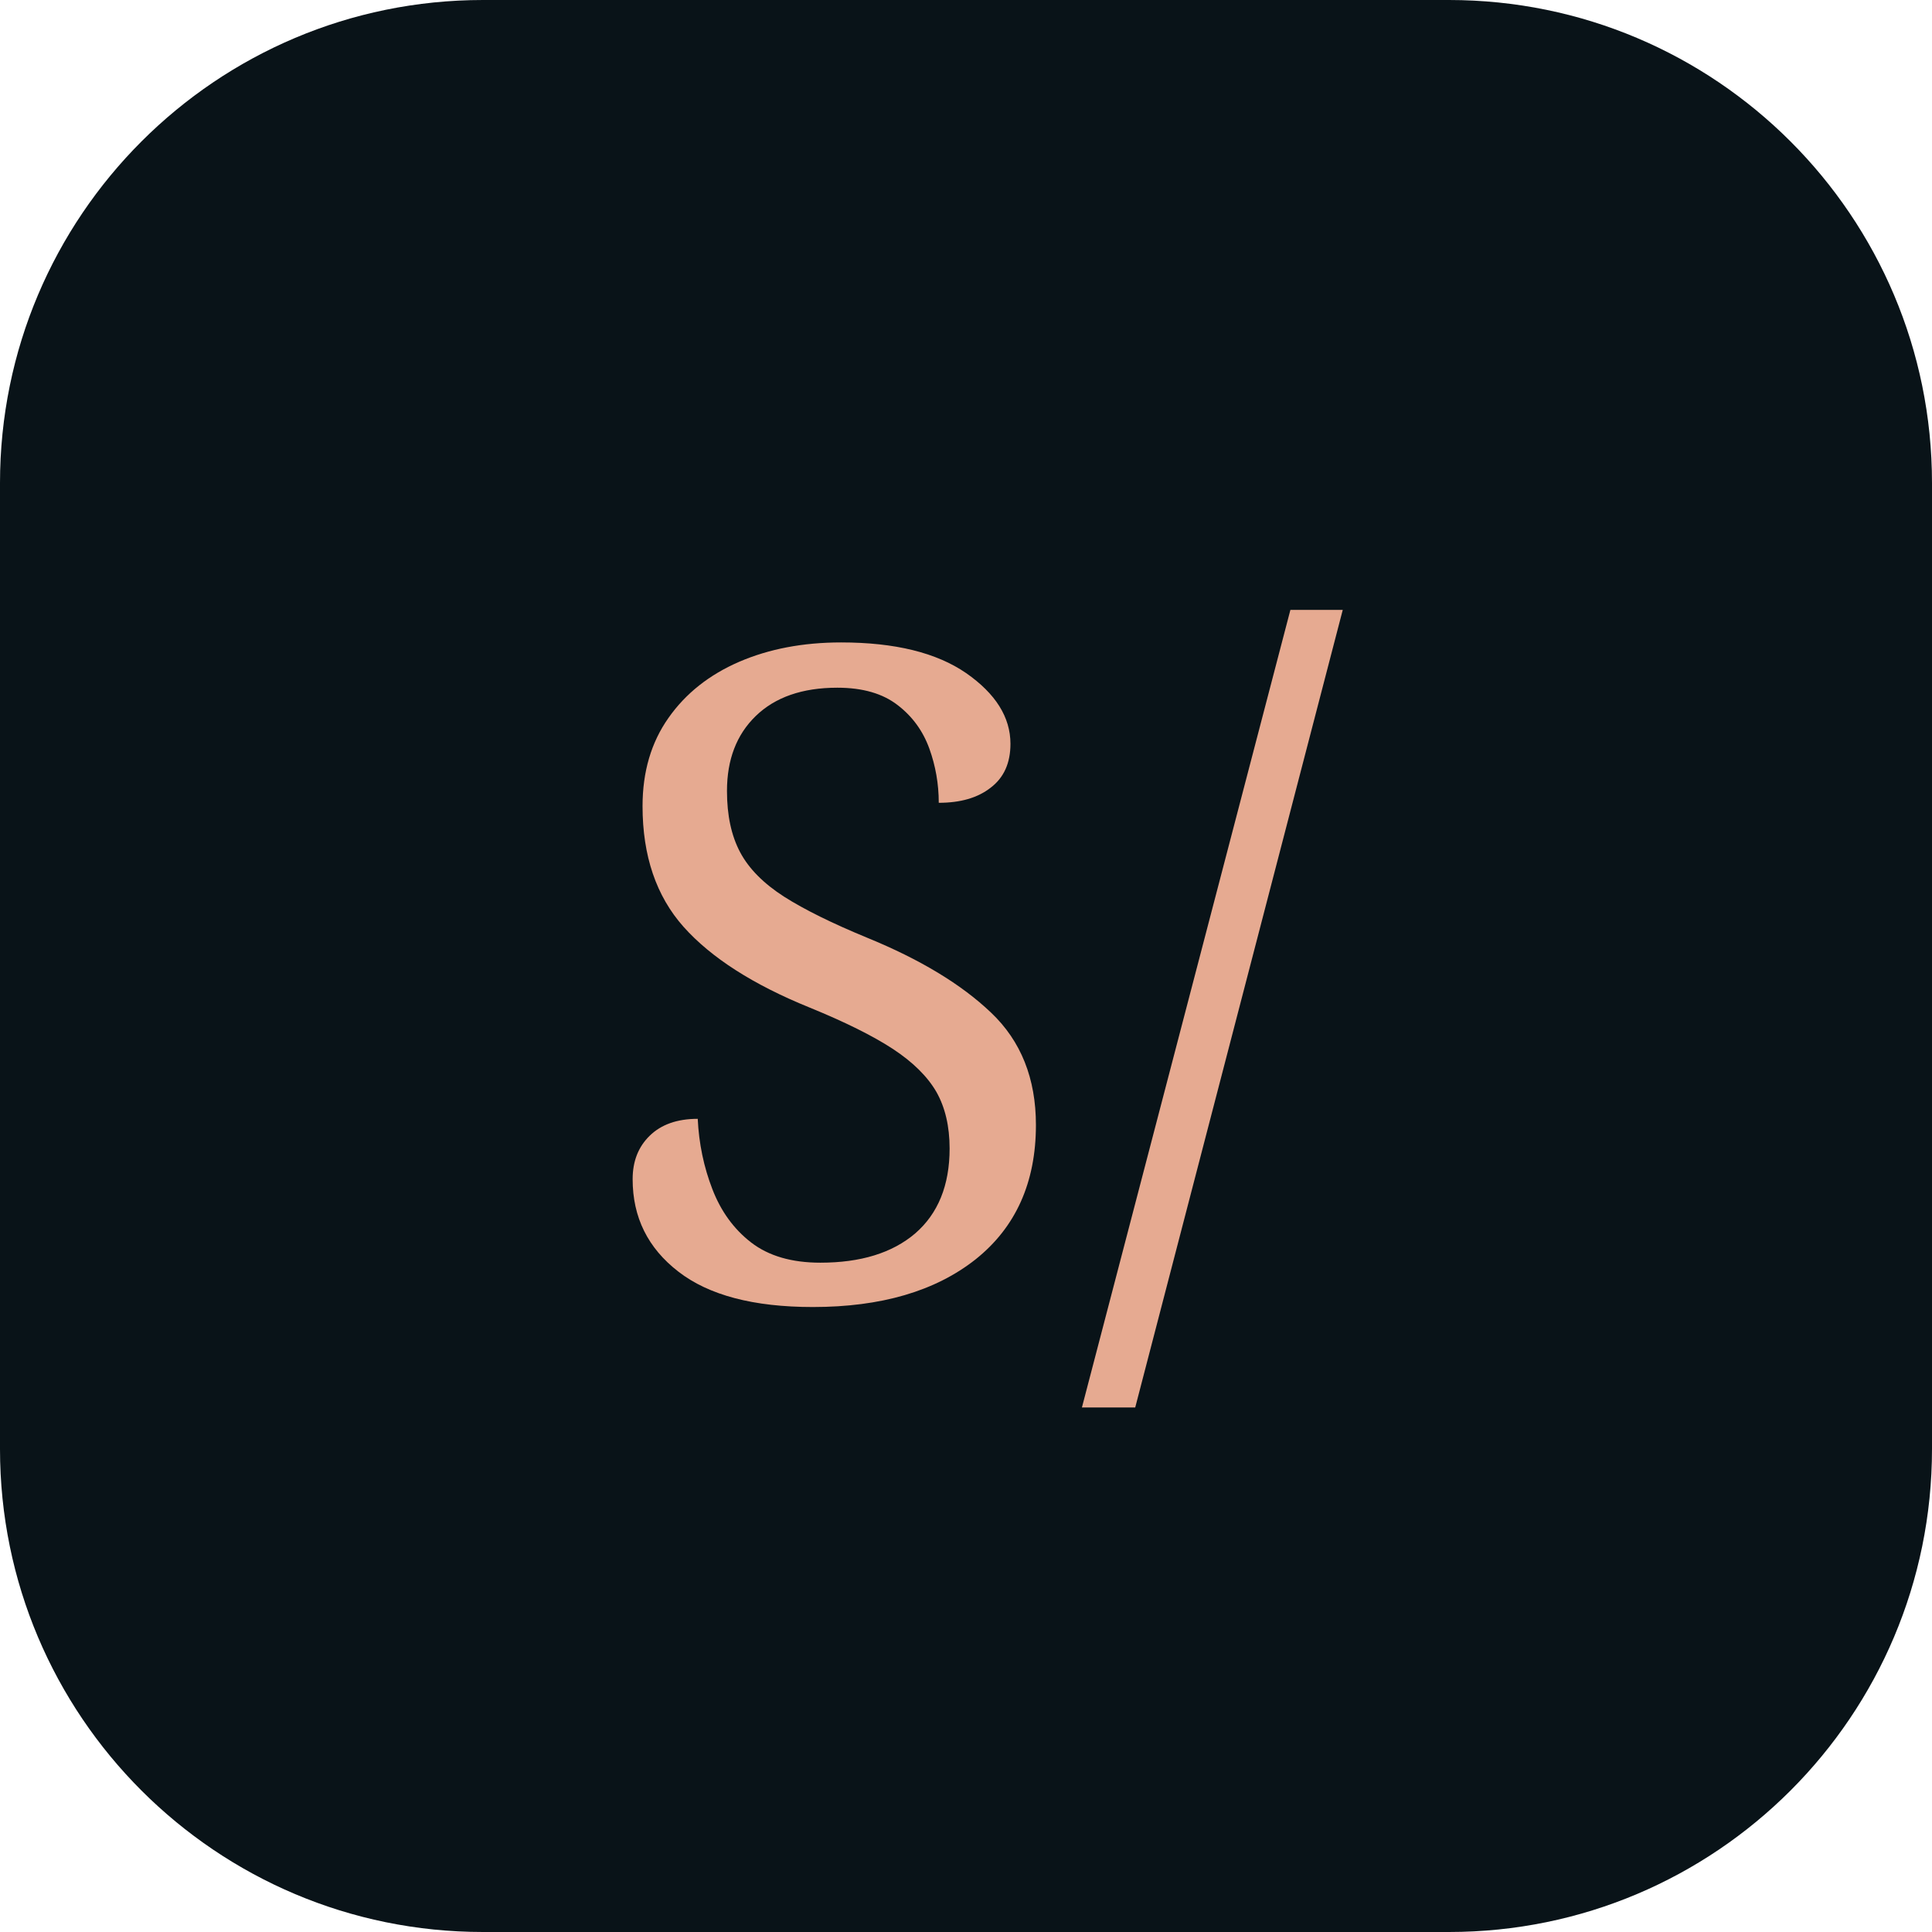
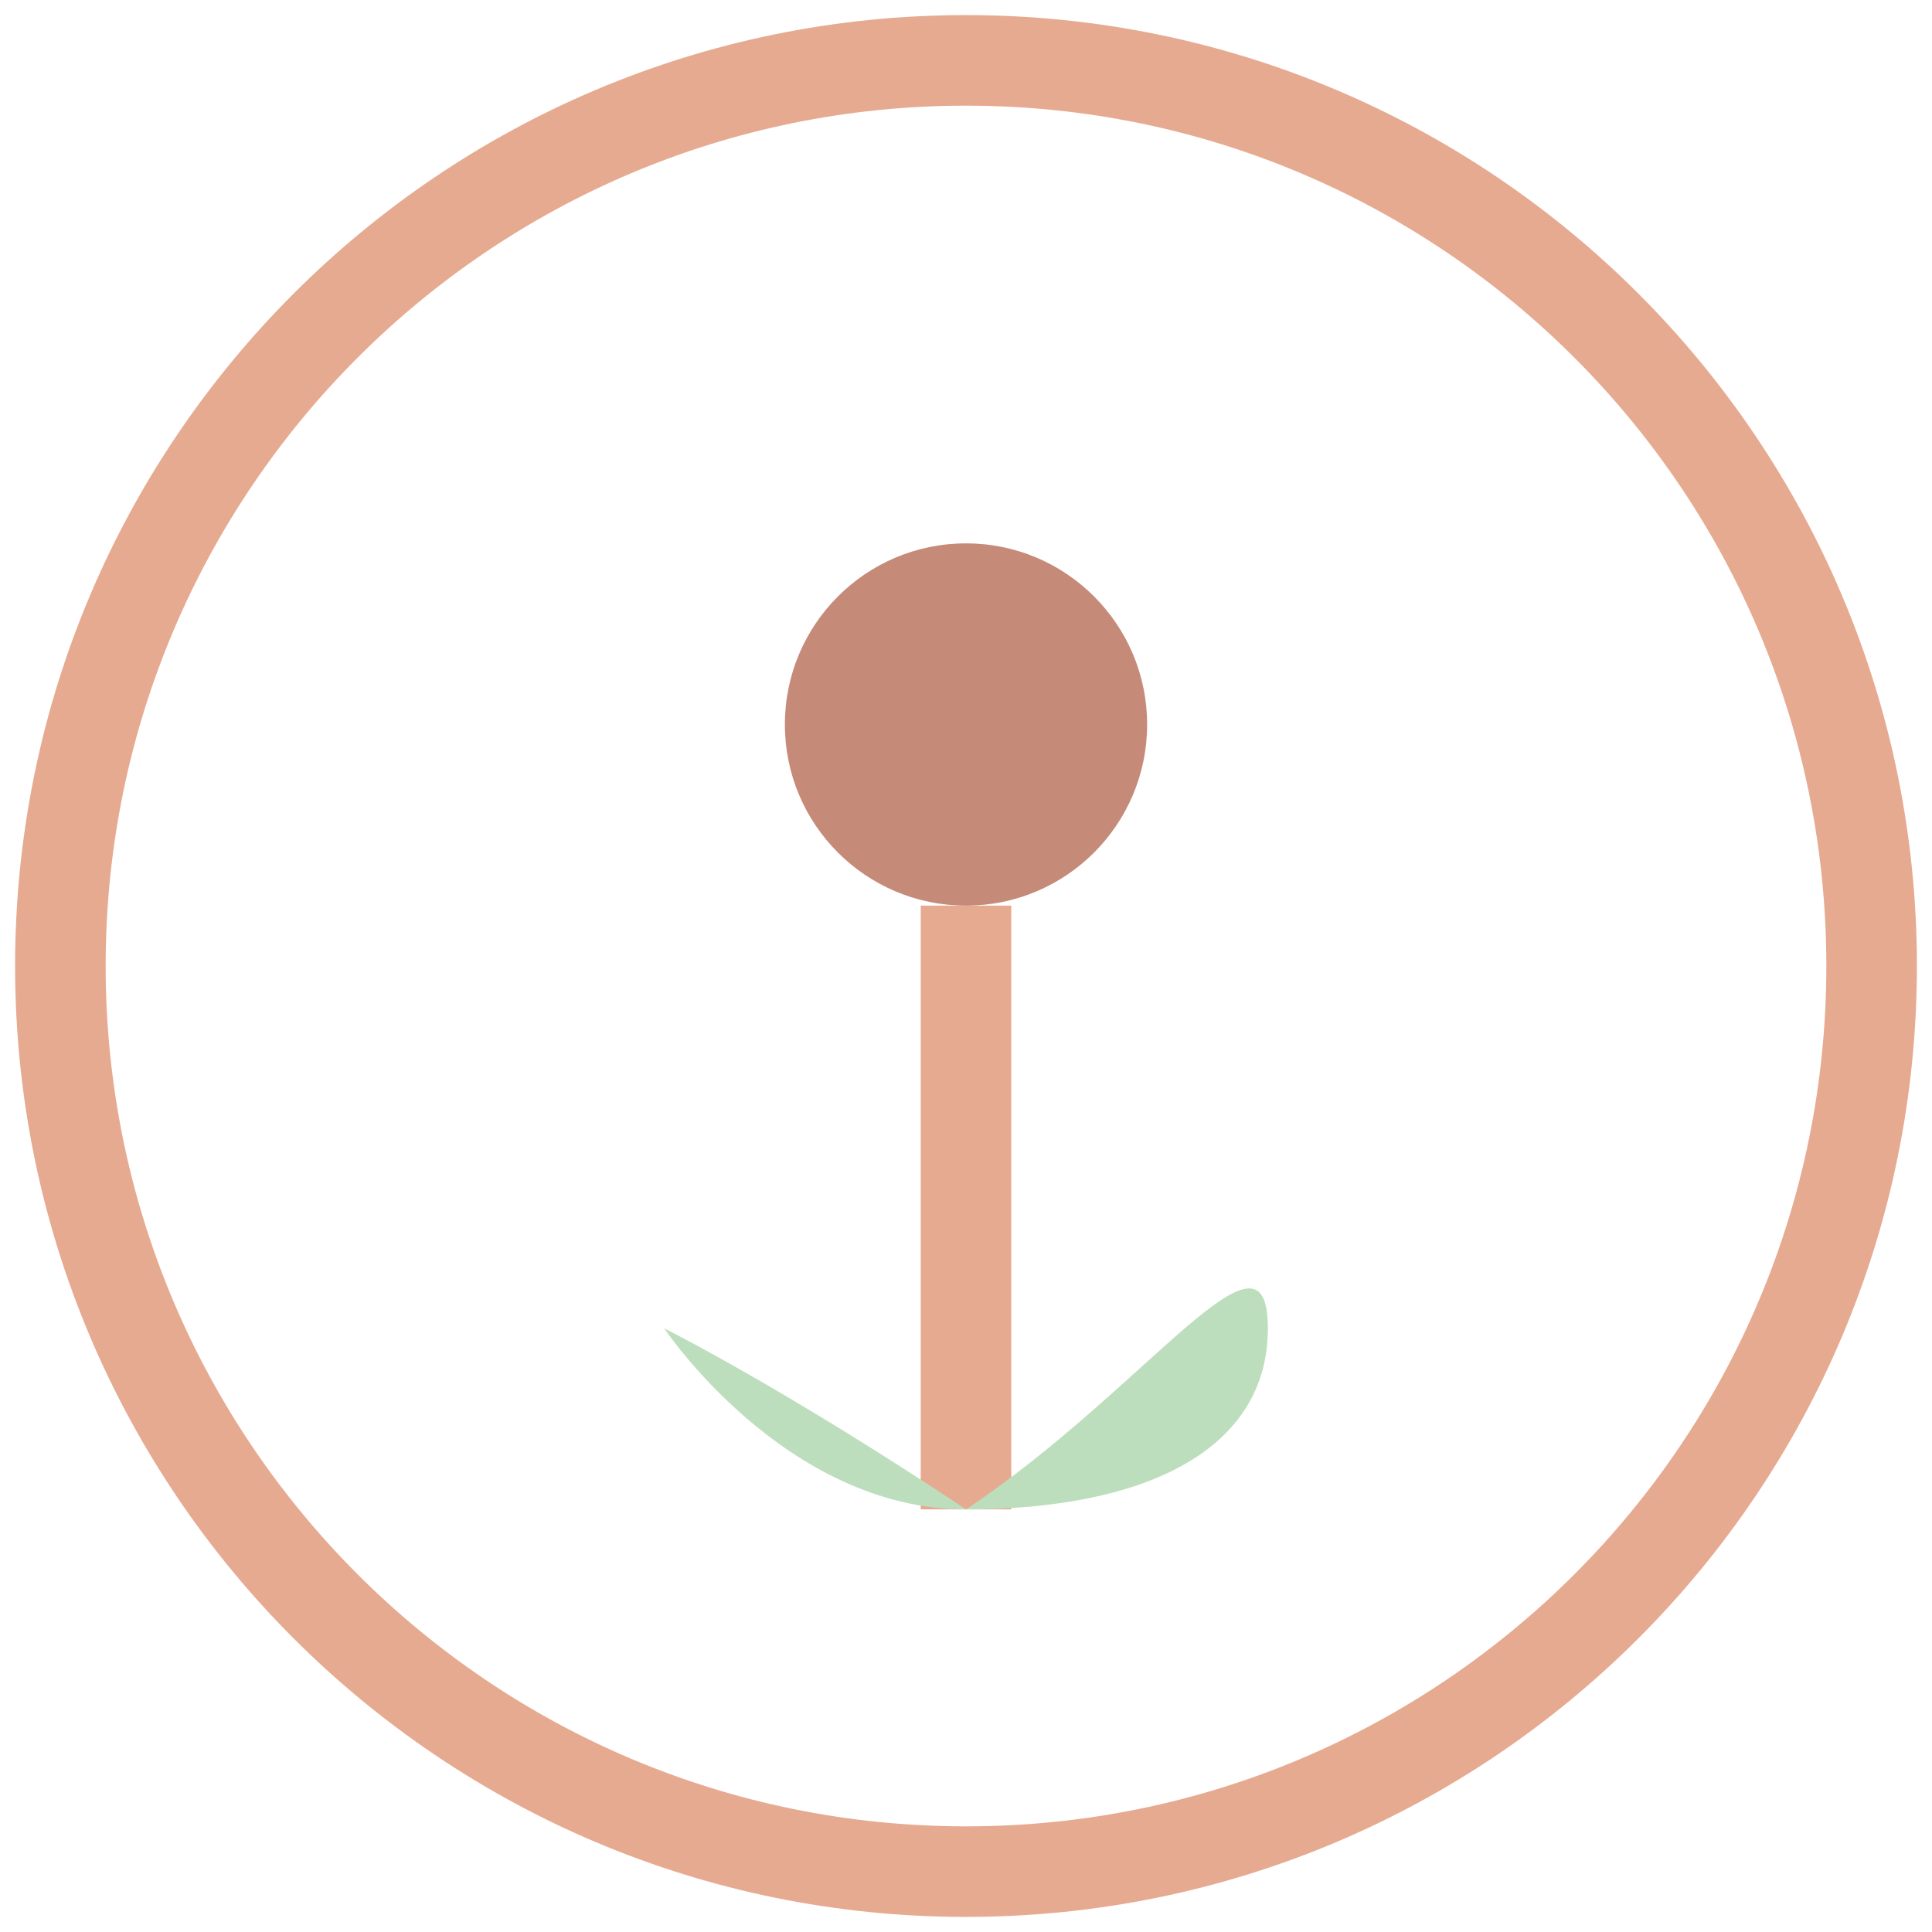
- <svg xmlns="http://www.w3.org/2000/svg" viewBox="0 0 64 64">
-   <rect width="64" height="64" rx="16" fill="#091318" />
-   <text x="32" y="43" font-family="Georgia,serif" font-size="30" fill="#e6aa91" text-anchor="middle">S/</text>
+ <svg xmlns="http://www.w3.org/2000/svg" viewBox="0 0 32 32" fill="none">
+   <circle cx="16" cy="16" r="15" stroke="#e6aa91" stroke-width="1.5" />
+   <circle cx="16" cy="12" r="3" fill="#c68a79" />
+   <path d="M16 15v10" stroke="#e6aa91" stroke-width="1.5" />
+   <path d="M16 25c3 0 5-1 5-3s-2 1-5 3c-3-2-5-3-5-3s2 3 5 3z" fill="#bddebc" />
</svg>
